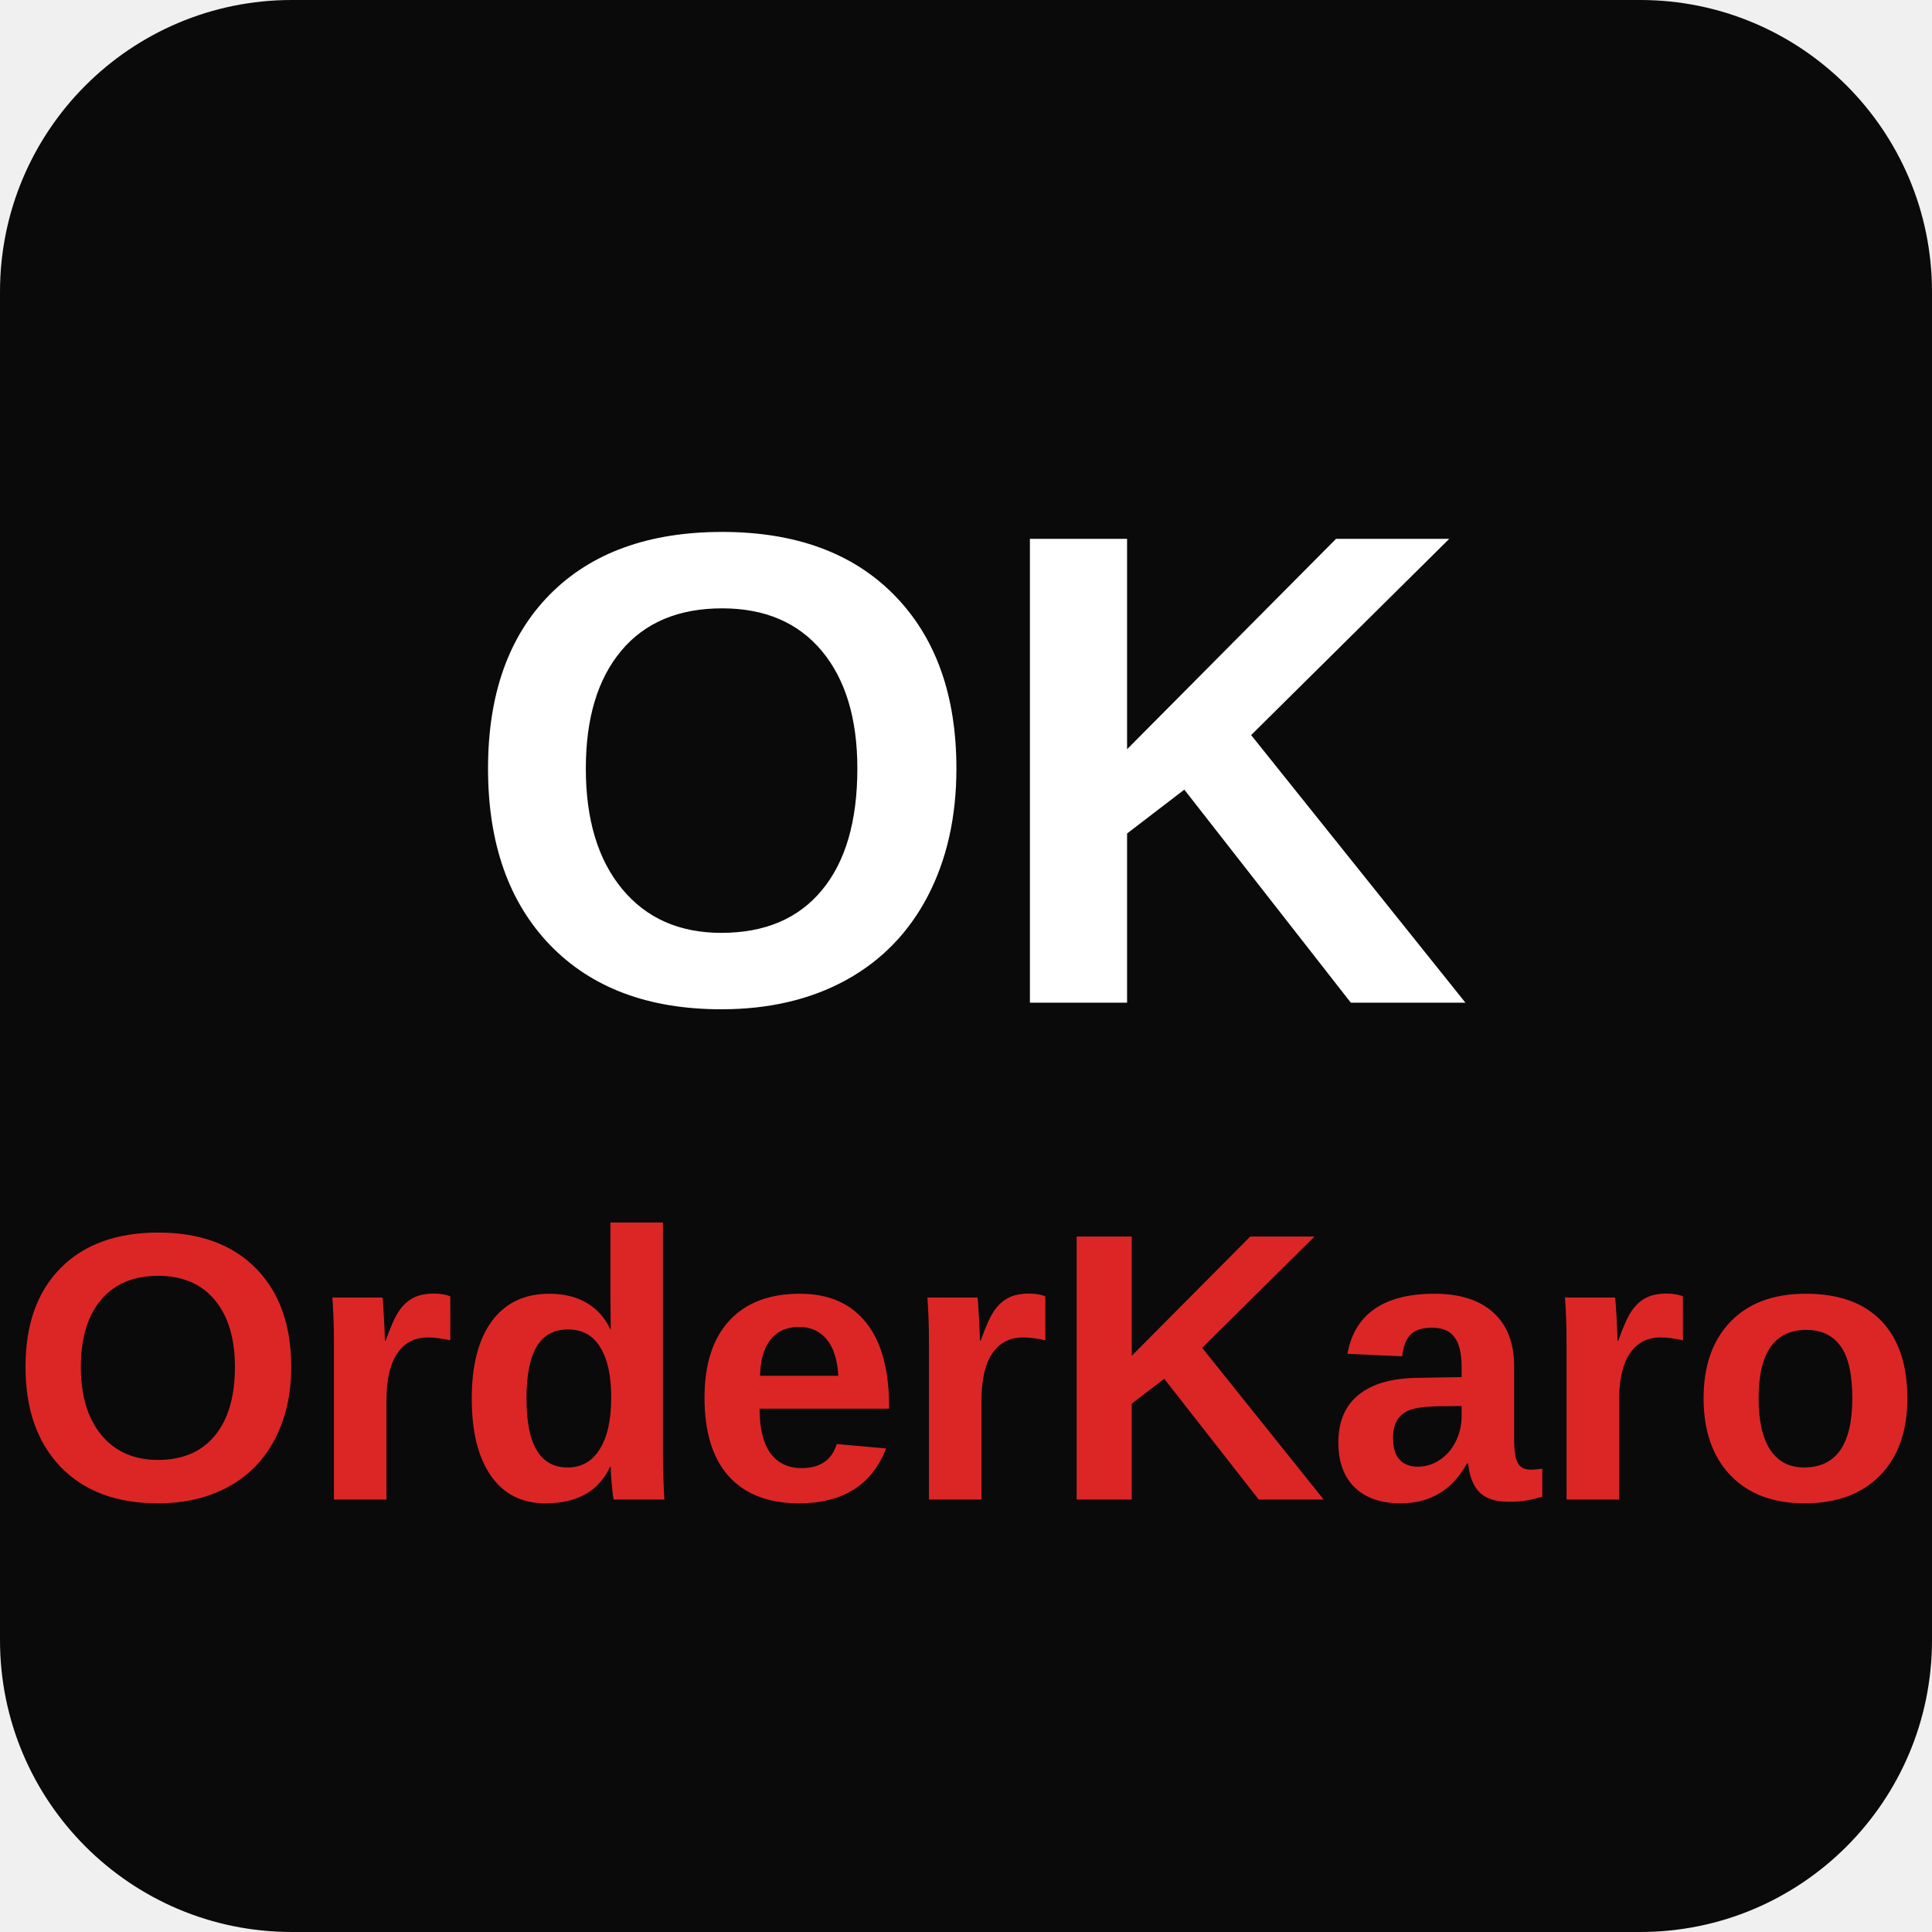
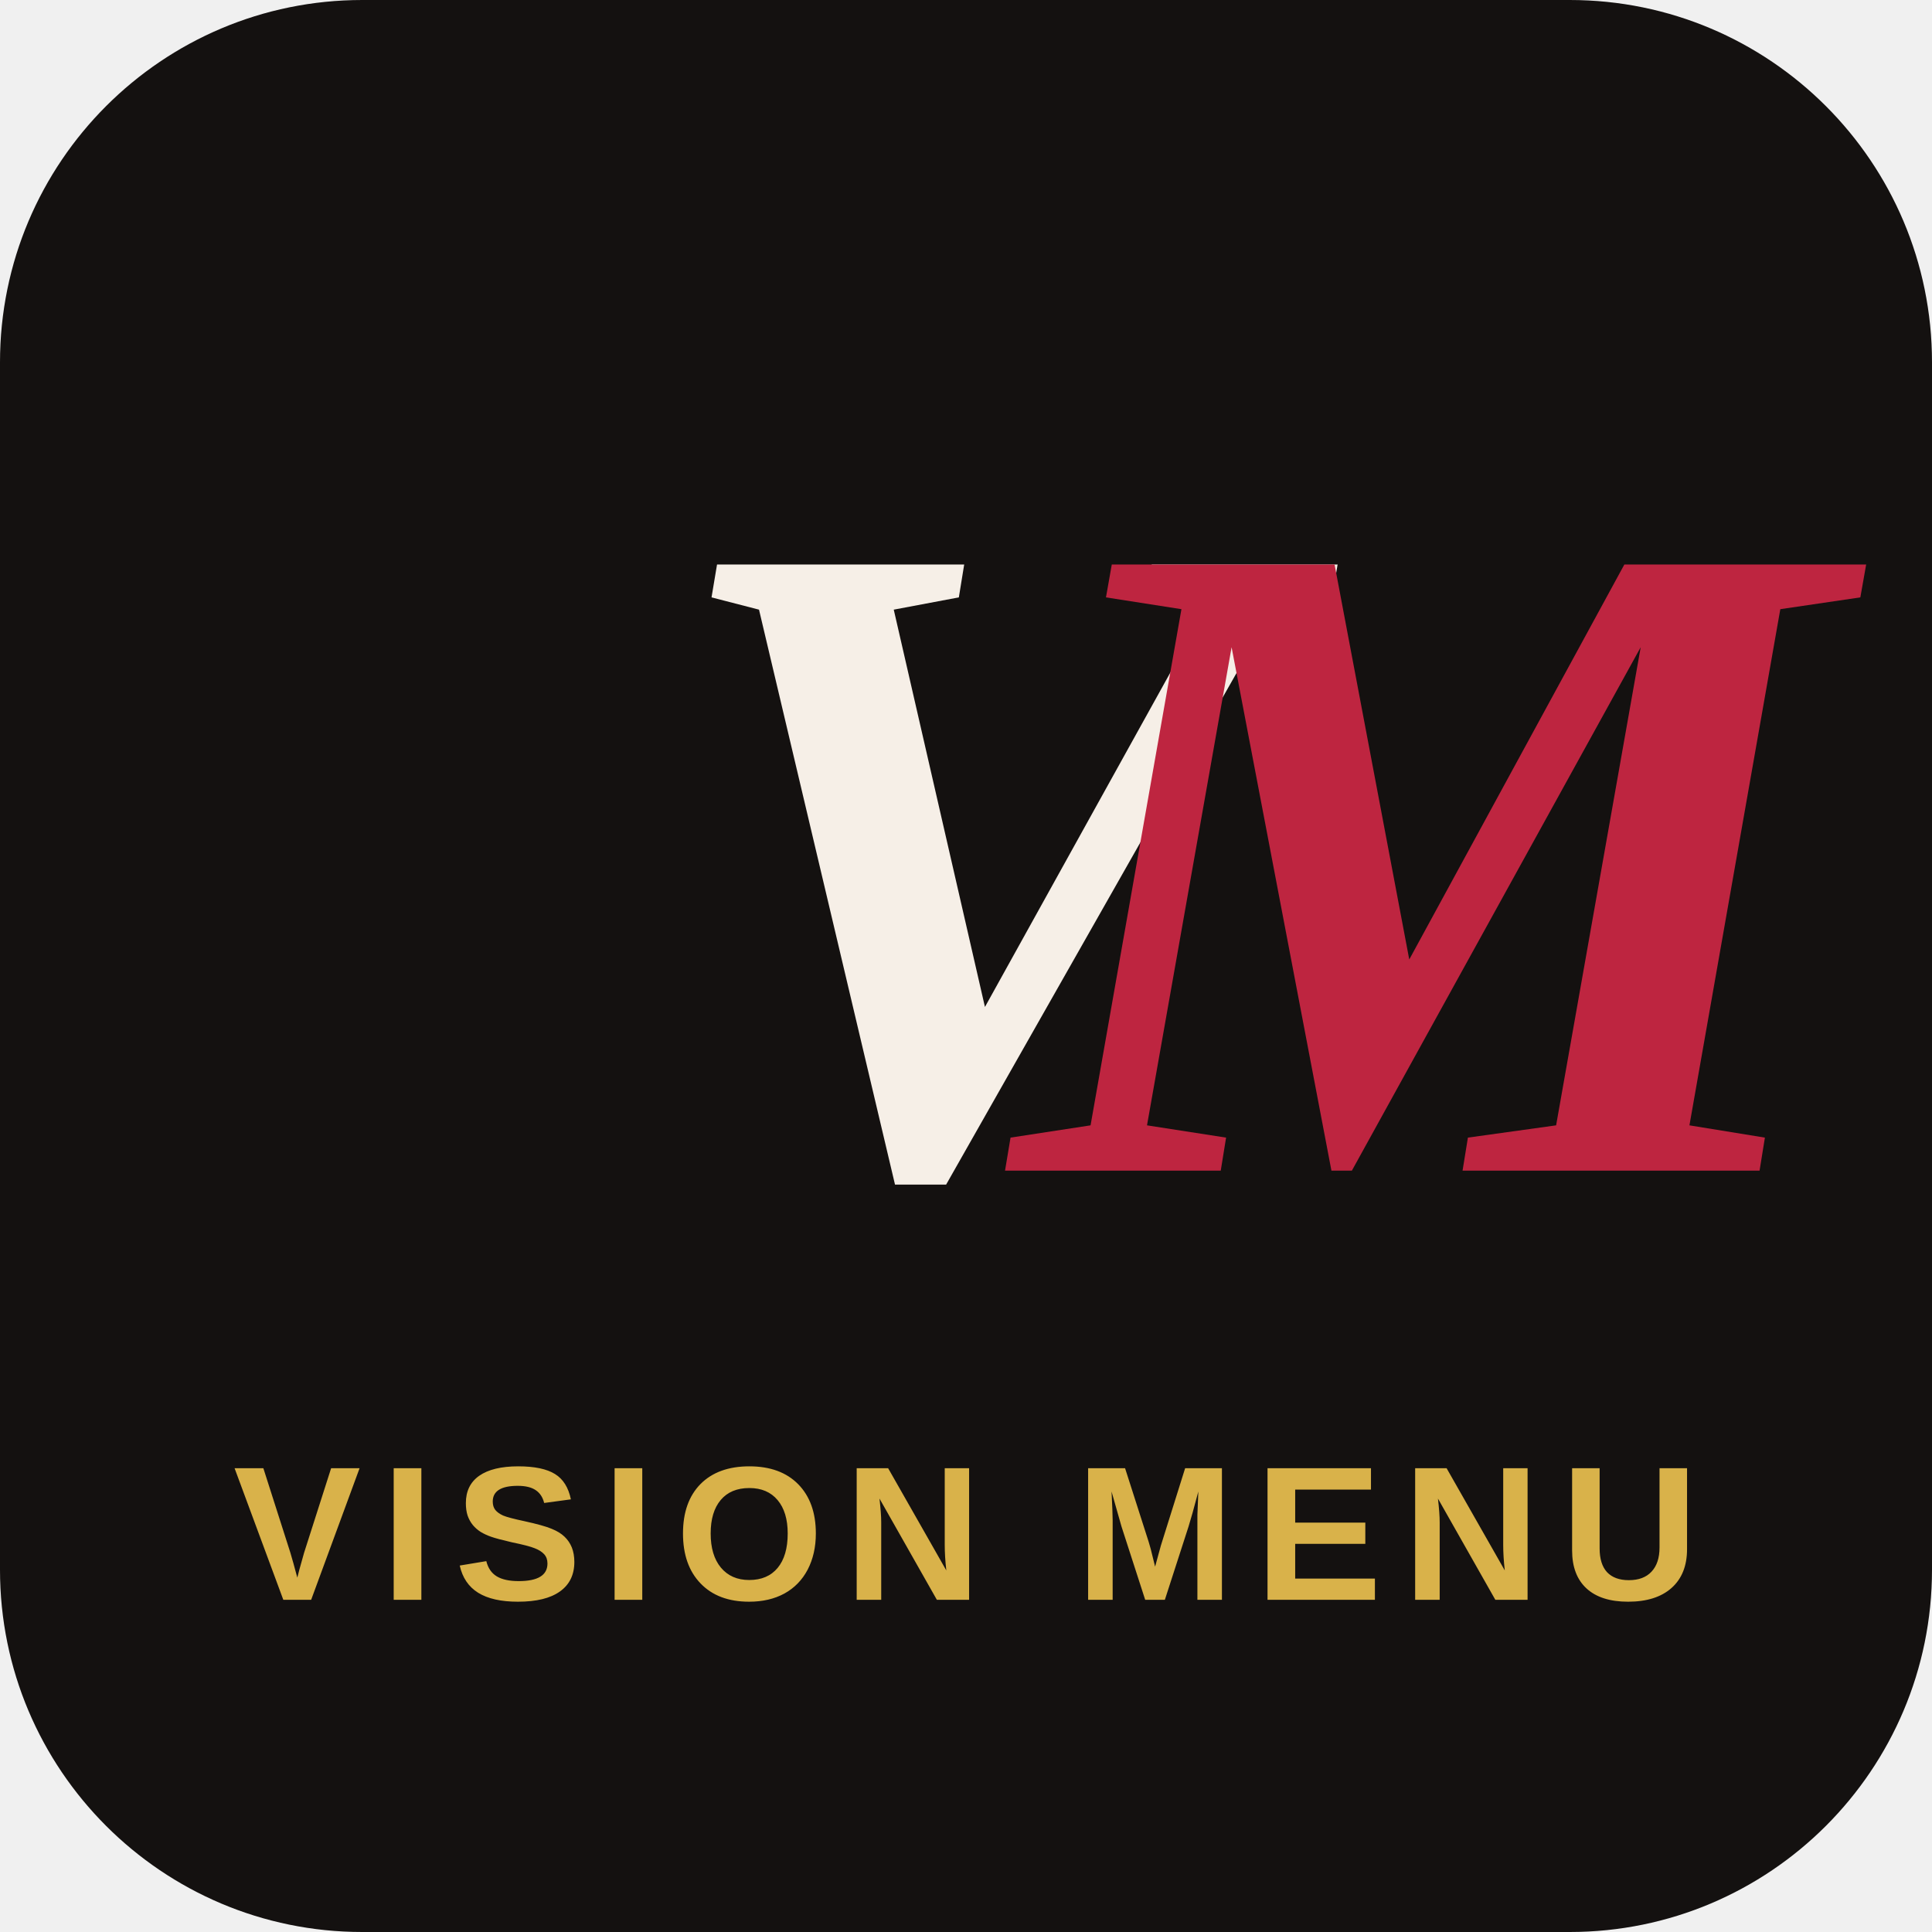
<svg xmlns="http://www.w3.org/2000/svg" width="192" height="192" viewBox="0 0 192 192">
-   <rect width="192" height="192" rx="29" fill="#0A0A0A" />
-   <text x="50%" y="42%" font-family="Arial,Helvetica,sans-serif" font-weight="800" font-size="67" fill="#FFFFFF" text-anchor="middle" dominant-baseline="middle">OK</text>
-   <text x="50%" y="72%" font-family="Arial,Helvetica,sans-serif" font-weight="700" font-size="38" fill="#DC2626" text-anchor="middle" dominant-baseline="middle">OrderKaro</text>
+   <rect width="192" height="192" rx="36" fill="#141110" />
+   <text x="50%" y="47%" font-family="Georgia,'Times New Roman',serif" font-style="italic" font-weight="600" font-size="92" fill="#F6EFE7" text-anchor="middle" dominant-baseline="middle">V</text>
+   <text x="50%" y="47%" font-family="Georgia,'Times New Roman',serif" font-style="italic" font-weight="600" font-size="92" fill="#BE2540" text-anchor="middle" dominant-baseline="middle" dx="46">M</text>
+   <text x="50%" y="80%" font-family="Arial,Helvetica,sans-serif" font-weight="600" letter-spacing="2" font-size="19" fill="#D9B24A" text-anchor="middle" dominant-baseline="middle">VISION MENU</text>
</svg>
